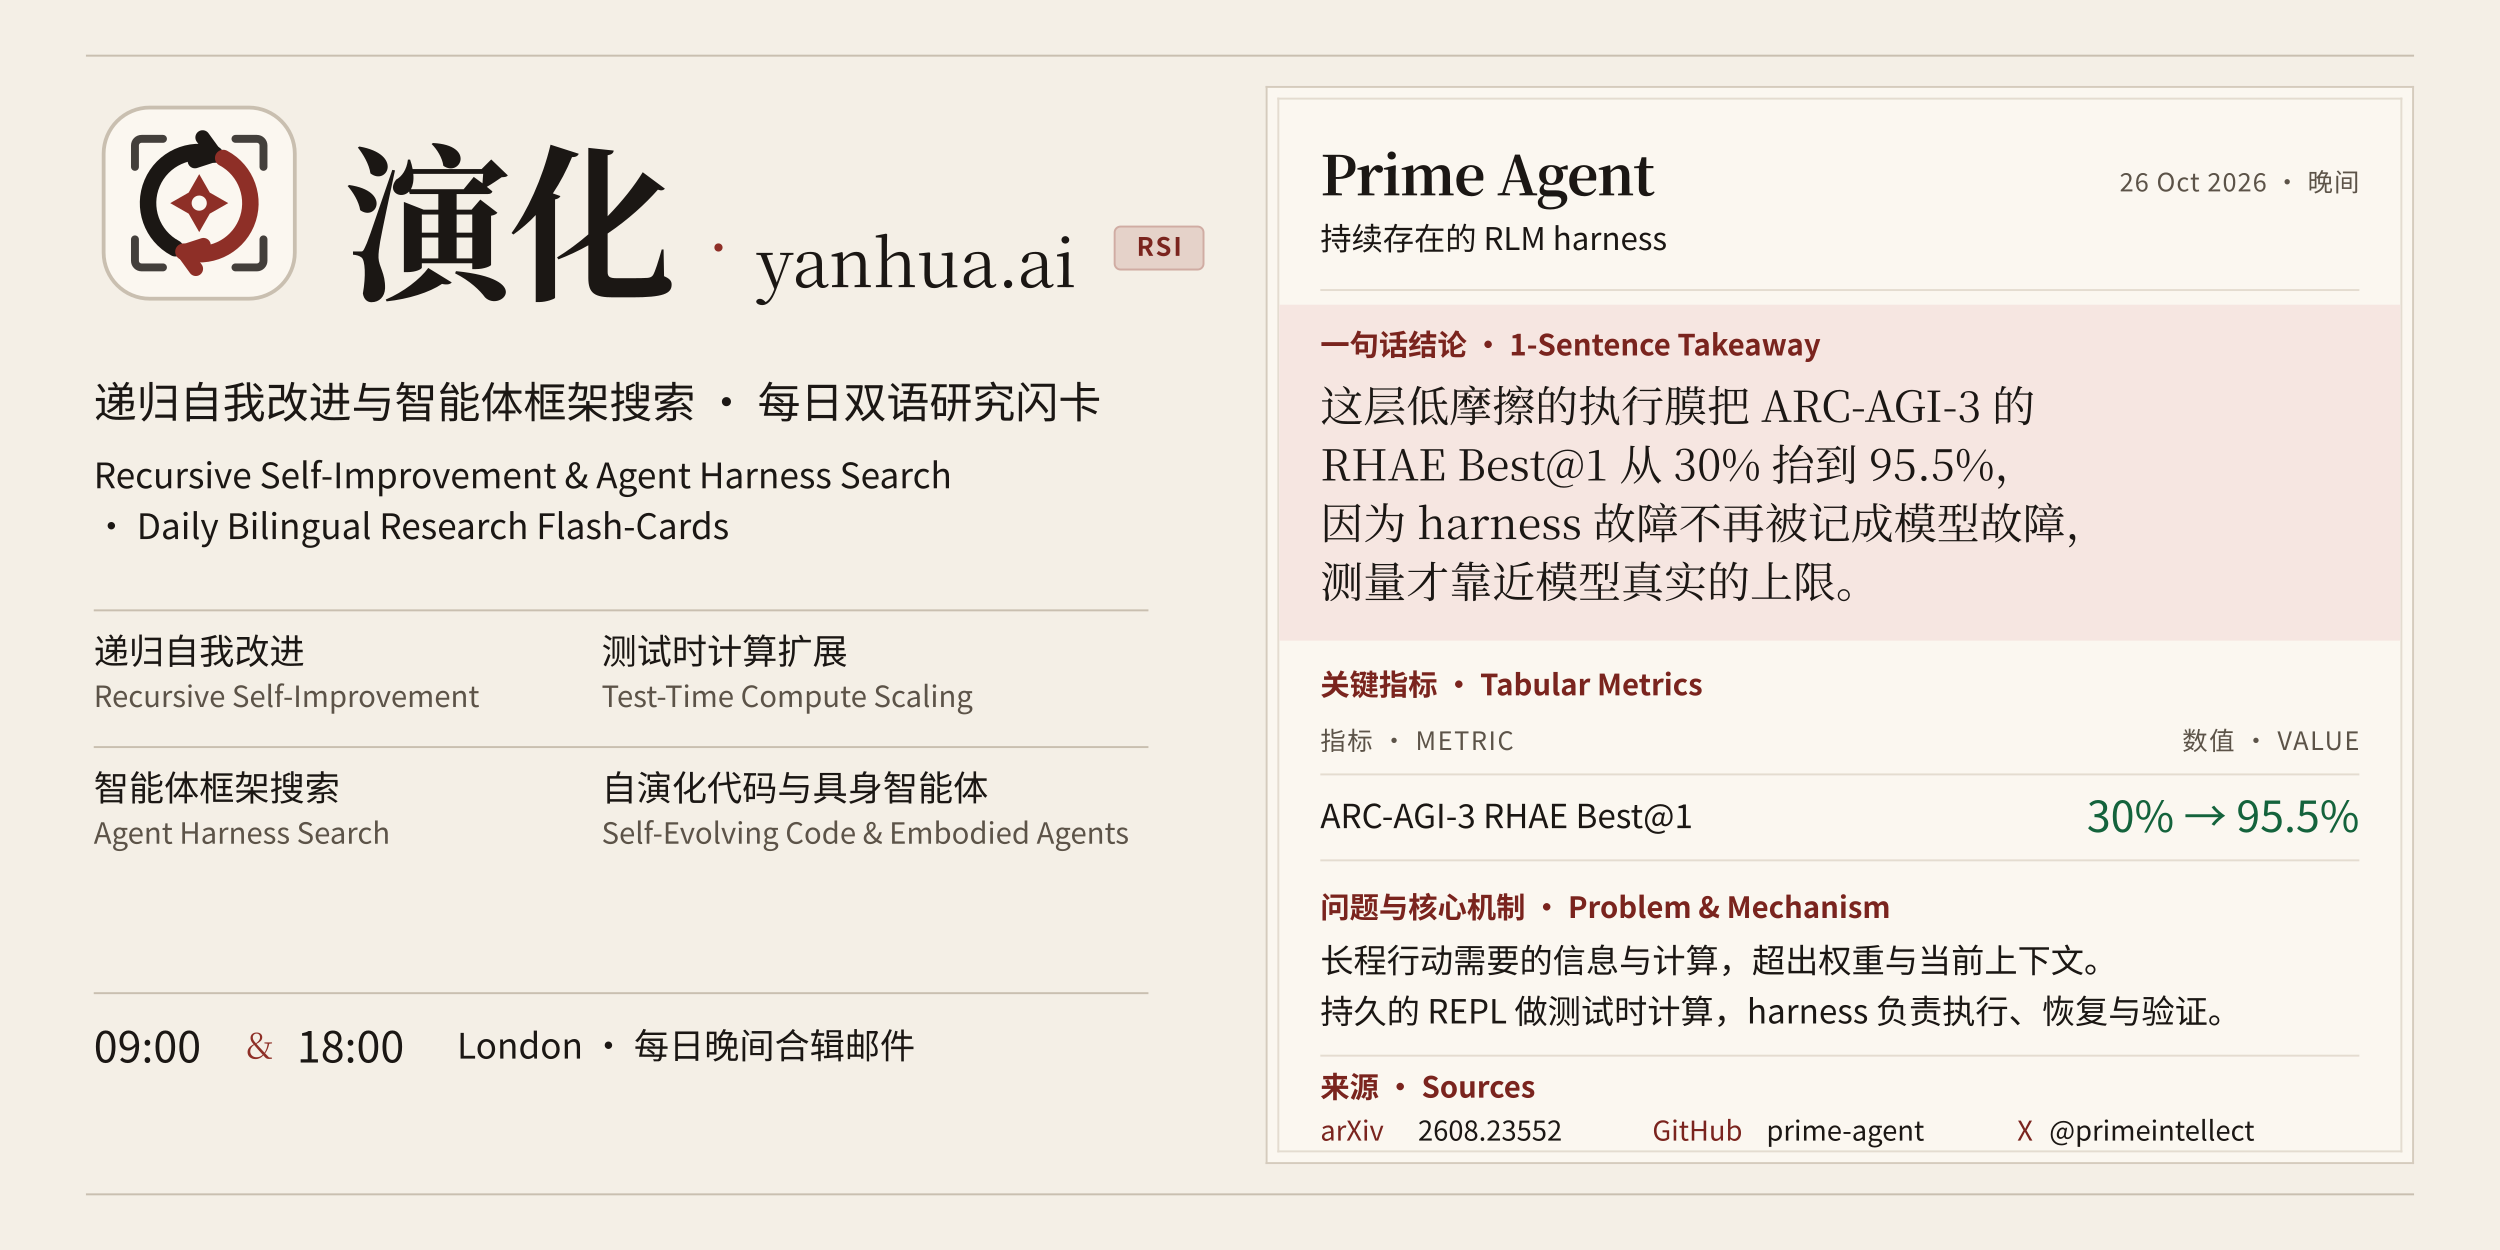
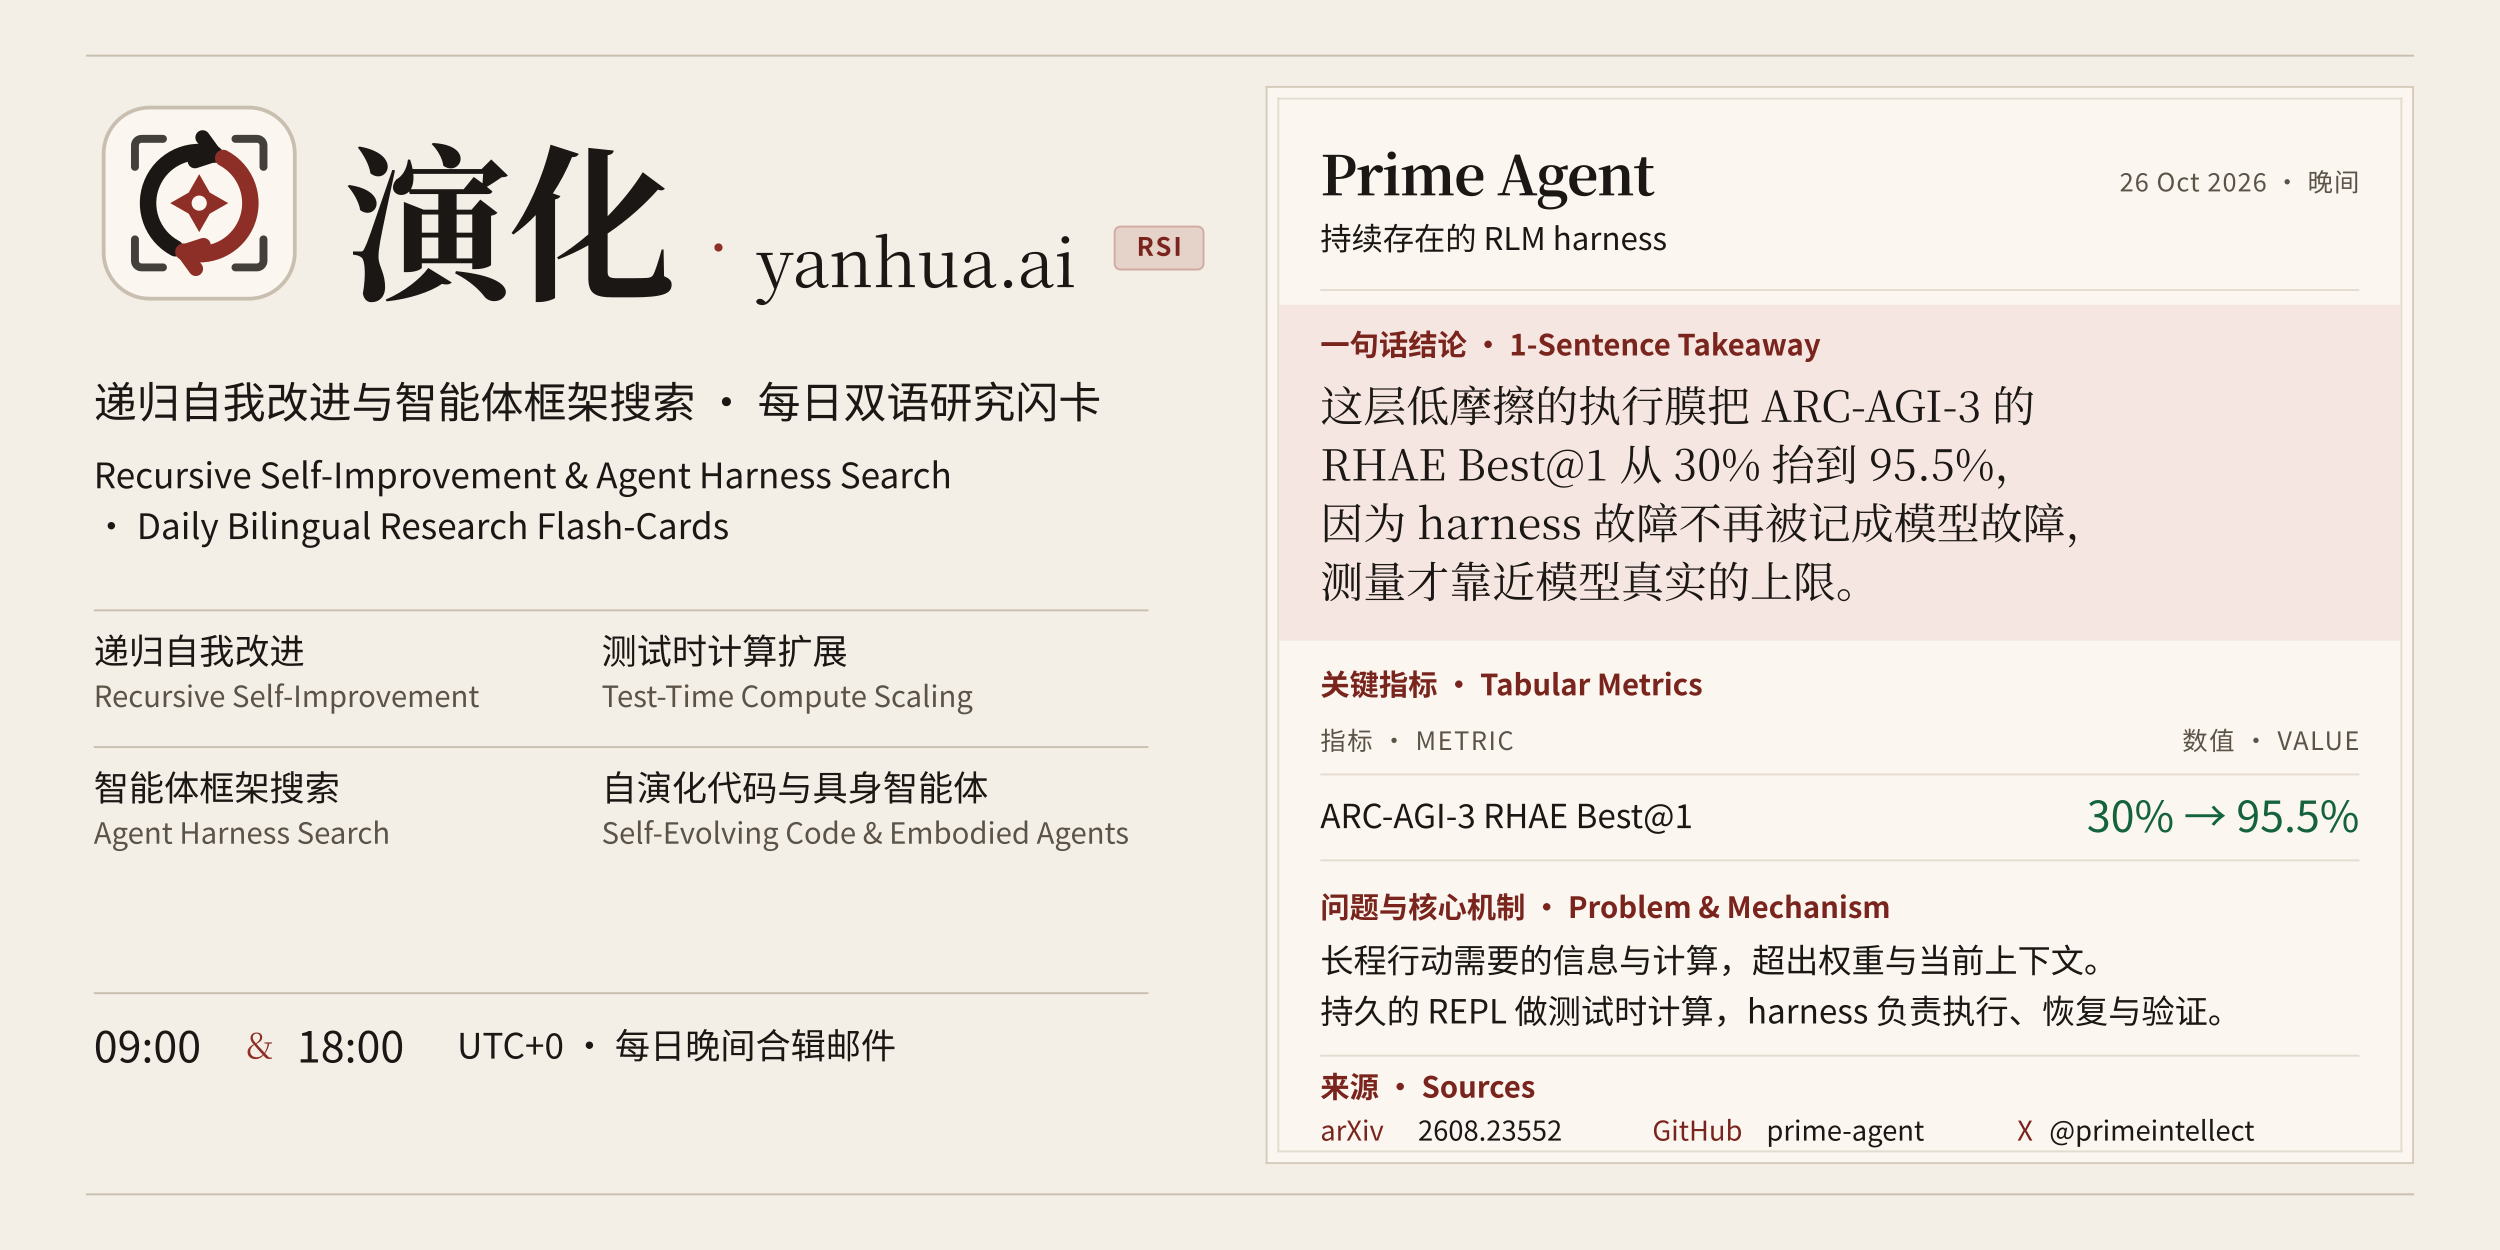
<svg xmlns="http://www.w3.org/2000/svg" viewBox="0 0 1280 640" width="1280" height="640" role="img" aria-labelledby="bannerTitle">
  <style>
    .serif { font-family: "Noto Serif CJK SC", "Noto Serif SC", serif; }
    .sans { font-family: "Noto Sans CJK SC", "Noto Sans SC", sans-serif; }
    .mono { font-family: "JetBrains Mono", "Noto Sans CJK SC", ui-monospace, monospace; font-variant-numeric: tabular-nums; }
  </style>
  <rect width="1280" height="640" fill="#f4efe6" />
  <rect x="44" y="28" width="1192" height="1" fill="#c9bfb0" />
  <rect x="44" y="611" width="1192" height="1" fill="#c9bfb0" />
  <g transform="translate(48 50) scale(1.6875)">
    <rect x="3" y="3" width="58" height="58" rx="14" fill="#fbf7f0" stroke="#c9bfb0" stroke-width="1.15" />
    <path d="M12.5 21V14.5a2 2 0 0 1 2-2H21M51.5 21V14.5a2 2 0 0 0-2-2H43M12.5 43v6.5a2 2 0 0 0 2 2H21M51.5 43v6.5a2 2 0 0 1-2 2H43" fill="none" stroke="#1b1714" stroke-opacity="0.82" stroke-width="2.4" stroke-linecap="round" stroke-linejoin="round" />
    <path d="M 24.72 45.69 A 15.5 15.5 0 0 1 36.79 17.26" fill="none" stroke="#1b1714" stroke-width="5" stroke-linecap="round" />
    <path d="M 30.70 19.24 L 36.79 17.26 L 33.03 12.08" fill="none" stroke="#1b1714" stroke-width="4.4" stroke-linecap="round" stroke-linejoin="round" />
    <path d="M 39.28 18.31 A 15.5 15.5 0 0 1 27.21 46.74" fill="none" stroke="#8e2f27" stroke-width="5" stroke-linecap="round" />
    <path d="M 33.30 44.76 L 27.21 46.74 L 30.97 51.92" fill="none" stroke="#8e2f27" stroke-width="4.4" stroke-linecap="round" stroke-linejoin="round" />
    <path d="M32 23.2L35.2 28.8L40.8 32L35.2 35.2L32 40.8L28.8 35.2L23.2 32L28.8 28.8Z" fill="#8e2f27" />
    <circle cx="32" cy="32" r="2.3" fill="#fbf7f0" />
  </g>
  <text class="serif" x="176" y="147" fill="#1b1714" font-size="86" font-weight="600" letter-spacing="-0.02em">演化</text>
  <text class="serif" x="362.3" y="139" fill="#8e2f27" font-size="34" font-weight="500">·</text>
  <text class="serif" x="387.5" y="147" fill="#1b1714" font-size="34" font-weight="500">yanhua.ai</text>
  <rect x="570.7" y="116" width="45.5" height="22" rx="3" fill="#e5d2c9" stroke="#d0aca3" stroke-width="1" />
  <text class="mono" x="593.5" y="131" fill="#7a241e" font-size="13" font-weight="600" letter-spacing="0.08em" text-anchor="middle">RSI</text>
  <text class="sans" x="48" y="214" fill="#1b1714" font-size="22" font-weight="500">递归自我改进与智能体框架搜索 · 每日双语研究闪卡</text>
  <text class="sans" x="48" y="250" fill="#1b1714" font-size="18">Recursive Self-Improvement &amp; Agent Harness Search</text>
  <text class="sans" x="48" y="276" fill="#1b1714" font-size="18">· Daily Bilingual Research Flash-Cards</text>
  <rect x="48" y="312" width="540" height="1" fill="#c9bfb0" />
  <text class="sans" x="48" y="340" fill="#1b1714" font-size="18" font-weight="500">递归自我改进</text>
  <text class="sans" x="308" y="340" fill="#1b1714" font-size="18" font-weight="500">测试时计算扩展</text>
  <text class="sans" x="48" y="362" fill="#5c5348" font-size="15">Recursive Self-Improvement</text>
  <text class="sans" x="308" y="362" fill="#5c5348" font-size="15">Test-Time Compute Scaling</text>
  <rect x="48" y="382" width="540" height="1" fill="#c9bfb0" />
  <text class="sans" x="48" y="410" fill="#1b1714" font-size="18" font-weight="500">智能体框架搜索</text>
  <text class="sans" x="308" y="410" fill="#1b1714" font-size="18" font-weight="500">自演化代码与具身智能体</text>
  <text class="sans" x="48" y="432" fill="#5c5348" font-size="15">Agent Harness Search</text>
  <text class="sans" x="308" y="432" fill="#5c5348" font-size="15">Self-Evolving Code &amp; Embodied Agents</text>
  <rect x="48" y="508" width="540" height="1" fill="#c9bfb0" />
  <text class="mono" x="48" y="544" fill="#1b1714" font-size="22" font-weight="500">09:00</text>
  <text class="serif" x="126" y="542" fill="#8e2f27" font-size="18">&amp;</text>
  <text class="mono" x="152" y="544" fill="#1b1714" font-size="22" font-weight="500">18:00</text>
-   <text class="sans" x="234" y="542" fill="#1b1714" font-size="18">London · 每日晚间合辑邮件</text>
+   <text class="sans" x="234" y="542" fill="#1b1714" font-size="18">UTC+0 · 每日晚间合辑邮件</text>
  <rect x="648" y="44" width="588" height="552" fill="#fbf7f0" />
  <rect x="648" y="44" width="588" height="1" fill="#d5cbbd" />
  <rect x="648" y="595" width="588" height="1" fill="#d5cbbd" />
  <rect x="648" y="44" width="1" height="552" fill="#d5cbbd" />
  <rect x="1235" y="44" width="1" height="552" fill="#d5cbbd" />
  <rect x="654" y="50" width="576" height="1" fill="#e4dcd0" />
  <rect x="654" y="589" width="576" height="1" fill="#e4dcd0" />
  <rect x="654" y="50" width="1" height="540" fill="#e4dcd0" />
  <rect x="1229" y="50" width="1" height="540" fill="#e4dcd0" />
  <text class="serif" x="676" y="100" fill="#1b1714" font-size="28" font-weight="600" letter-spacing="-0.02em">Prime Agent</text>
  <text class="mono" x="1208" y="98" fill="#5c5348" font-size="13" font-weight="500" letter-spacing="0.04em" text-anchor="end">26 Oct 2026 · 晚间</text>
  <text class="sans" x="676" y="128" fill="#1b1714" font-size="16">持续存在的 RLM harness</text>
  <rect x="676" y="148" width="532" height="1" fill="#e4dcd0" />
  <rect x="655" y="156" width="574" height="172" fill="#f6e6e1" />
  <text class="sans" x="676" y="182" fill="#7a241e" font-size="15" font-weight="600">一句话结论 · 1-Sentence Takeaway</text>
  <text class="serif" x="676" y="216" fill="#1b1714" font-size="22">这层低摩擦的执行膜把 ARC-AGI-3 的</text>
  <text class="serif" x="676" y="246" fill="#1b1714" font-size="22">RHAE Best@1 从 30% 抬到 95.5%，</text>
  <text class="serif" x="676" y="276" fill="#1b1714" font-size="22">因为 harness 故障不再被记成模型故障，</text>
  <text class="serif" x="676" y="306" fill="#1b1714" font-size="22">测量才靠近模型真实的上限。</text>
  <text class="sans" x="676" y="356" fill="#7a241e" font-size="15" font-weight="600">关键指标 · Tabular Metrics</text>
  <text class="mono" x="676" y="384" fill="#5c5348" font-size="13" font-weight="500" letter-spacing="0.06em">指标 · METRIC</text>
  <text class="mono" x="1208" y="384" fill="#5c5348" font-size="13" font-weight="500" letter-spacing="0.06em" text-anchor="end">数值 · VALUE</text>
  <rect x="676" y="396" width="532" height="1" fill="#e4dcd0" />
  <text class="sans" x="676" y="424" fill="#1b1714" font-size="17">ARC-AGI-3 RHAE Best@1</text>
  <text class="mono" x="1208" y="426" fill="#14633c" font-size="22" font-weight="500" text-anchor="end">30% → 95.5%</text>
  <rect x="676" y="440" width="532" height="1" fill="#e4dcd0" />
  <text class="sans" x="676" y="470" fill="#7a241e" font-size="15" font-weight="600">问题与核心机制 · Problem &amp; Mechanism</text>
  <text class="sans" x="676" y="498" fill="#1b1714" font-size="17">长程行动需要的信息与计算，超出权重与当前上下文。</text>
  <text class="sans" x="676" y="524" fill="#1b1714" font-size="17">持久的 REPL 做测试时计算，harness 负责执行、恢复与验证。</text>
  <rect x="676" y="540" width="532" height="1" fill="#e4dcd0" />
  <text class="sans" x="676" y="562" fill="#7a241e" font-size="15" font-weight="600">来源 · Sources</text>
  <text class="mono" x="676" y="584" fill="#7a241e" font-size="14" font-weight="500">arXiv</text>
  <text class="mono" x="726.0" y="584" fill="#1b1714" font-size="14" font-weight="500">2608.23552</text>
  <text class="mono" x="846.0" y="584" fill="#7a241e" font-size="14" font-weight="500">GitHub</text>
  <text class="mono" x="904.4" y="584" fill="#1b1714" font-size="14" font-weight="500">prime-agent</text>
  <text class="mono" x="1032.8" y="584" fill="#7a241e" font-size="14" font-weight="500">X</text>
  <text class="mono" x="1049.2" y="584" fill="#1b1714" font-size="14" font-weight="500">@primeintellect</text>
</svg>
